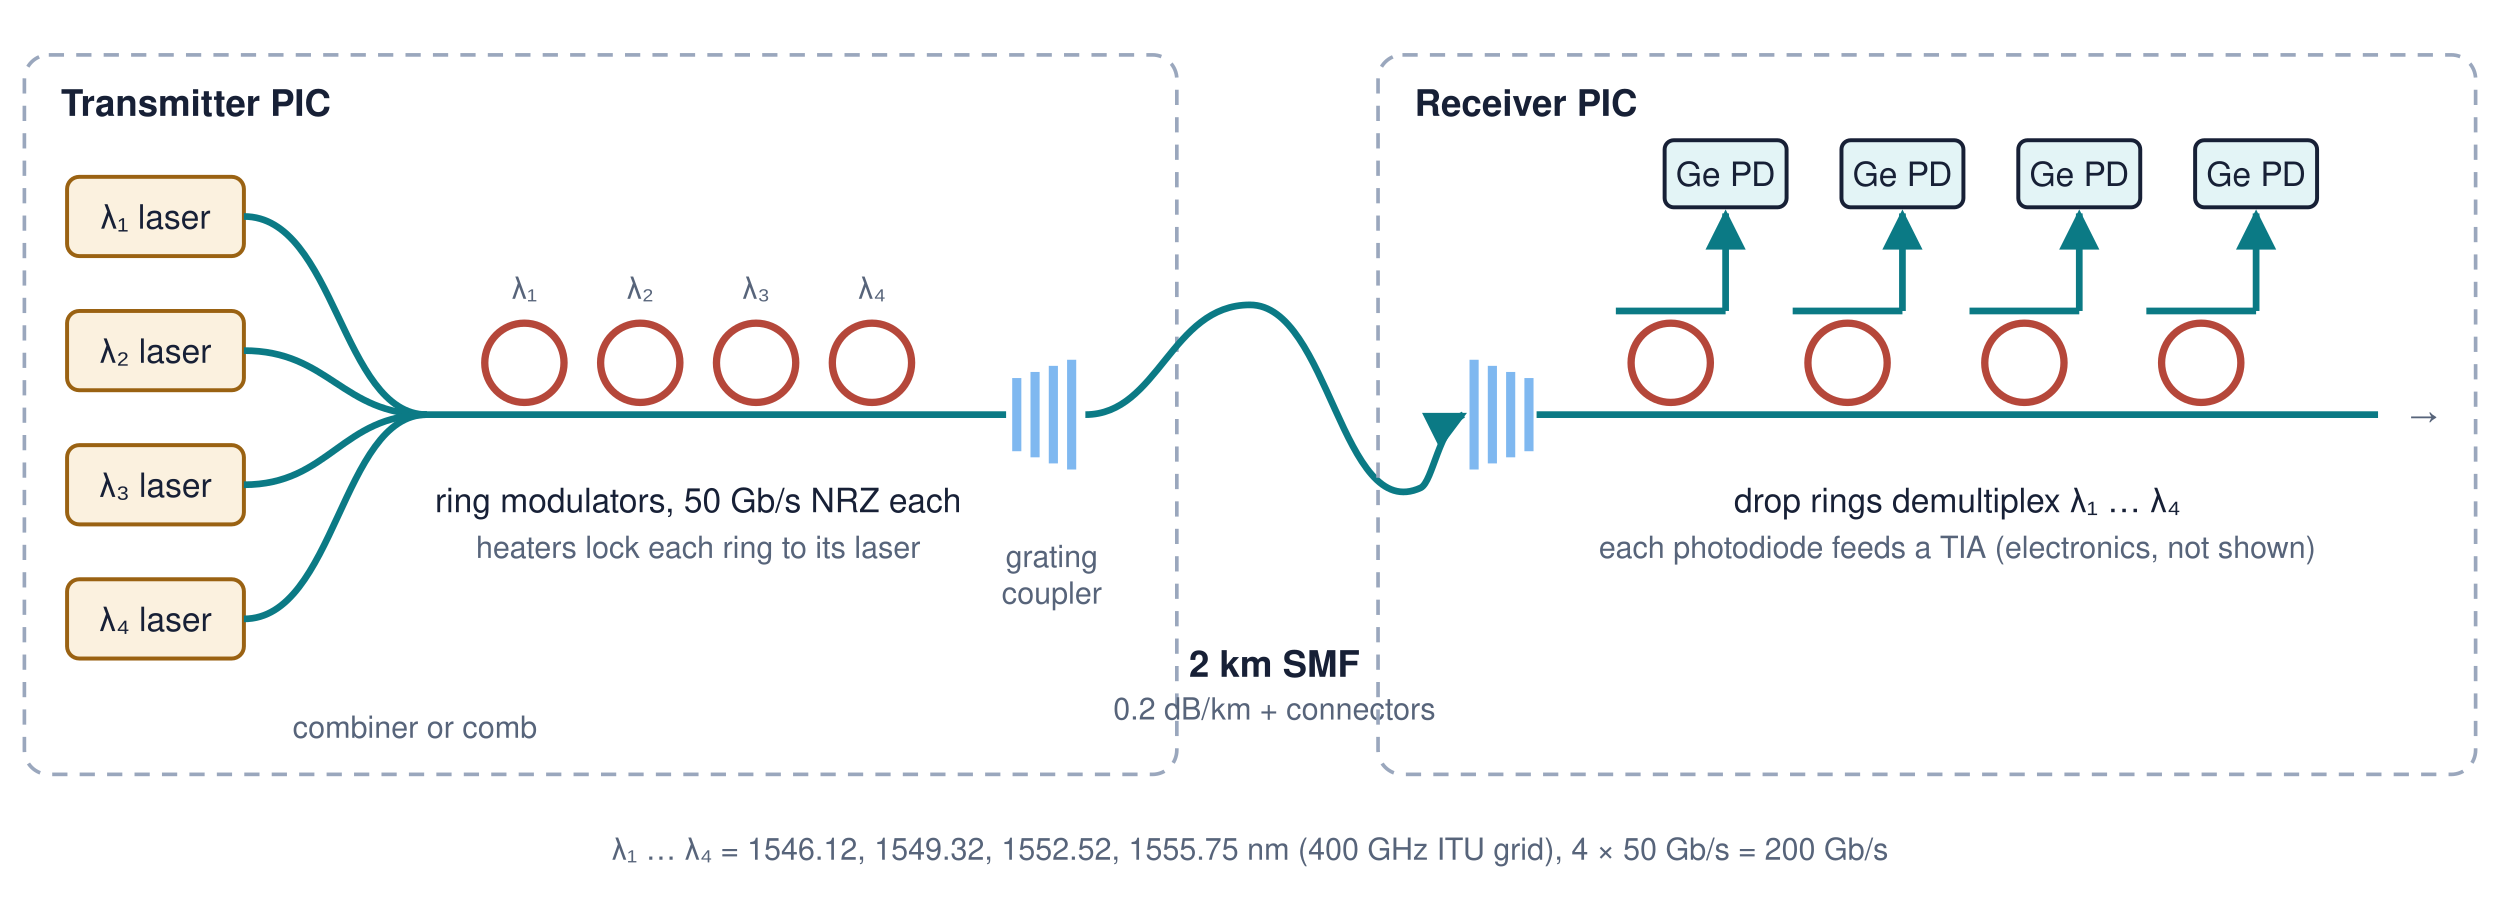
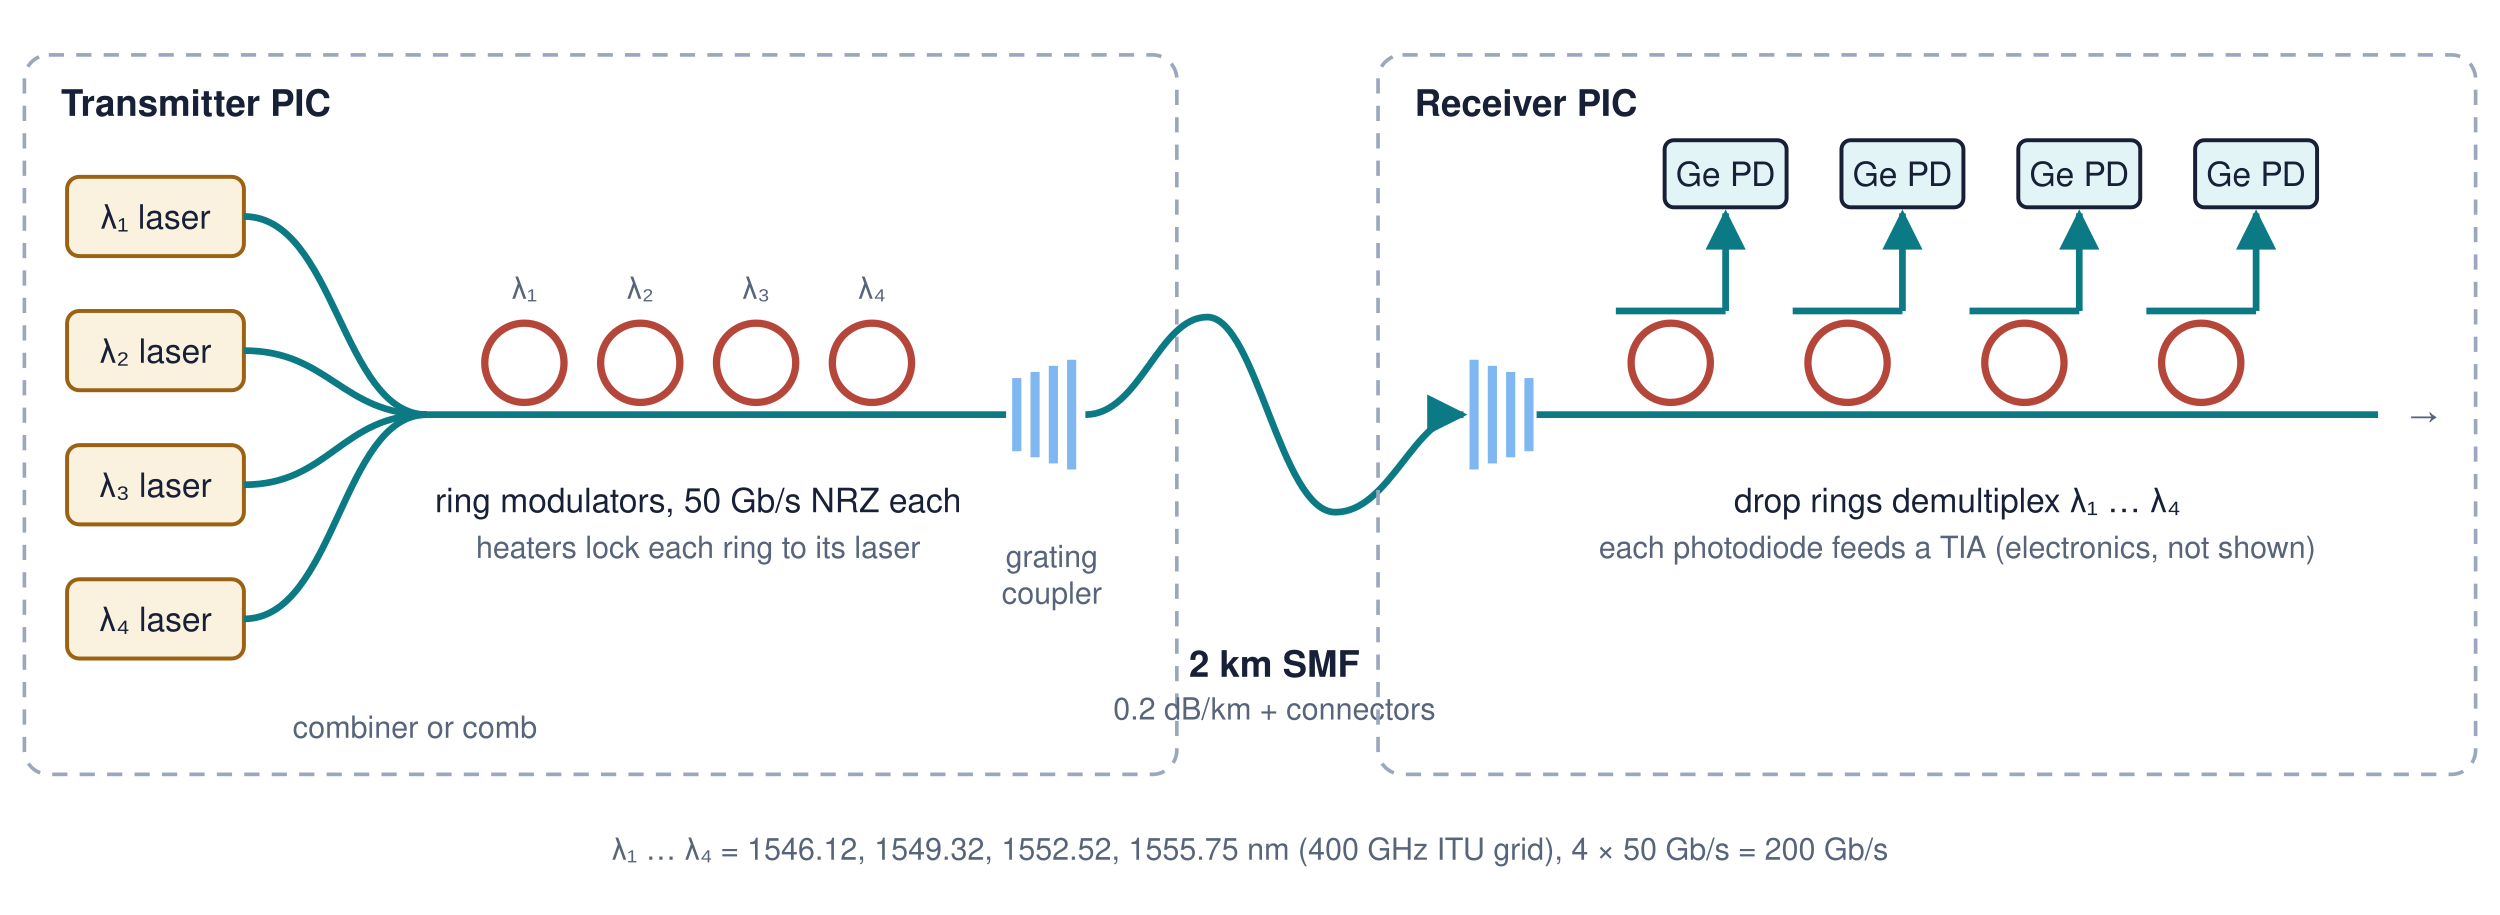
<svg xmlns="http://www.w3.org/2000/svg" viewBox="0 0 820 300" font-family="Helvetica, Arial, sans-serif" role="img" aria-label="The reference link: four lasers, four ring modulators on one bus, a grating coupler, 2 km of fibre, a grating coupler, four drop rings and four germanium photodiodes with TIAs">
  <defs>
    <marker id="a1" viewBox="0 0 10 10" refX="9" refY="5" markerWidth="6" markerHeight="6" orient="auto">
      <path d="M0 0L10 5L0 10z" fill="#0b7a85" />
    </marker>
  </defs>
  <style>
    .wg{stroke:#0b7a85;stroke-width:2.2;fill:none}
    .ar{marker-end:url(#a1)}
    .ring{fill:none;stroke:#b5473a;stroke-width:2.4}
    .las{fill:#fbf1df;stroke:#9a6212;stroke-width:1.3}
    .pd{fill:#e3f4f6;stroke:#172036;stroke-width:1.3}
    .t{fill:#172036;font-size:11px}
    .tb{fill:#172036;font-size:12px;font-weight:700}
    .s{fill:#57647a;font-size:10px}
    .chip{fill:none;stroke:#9aa7bd;stroke-dasharray:5 4;stroke-width:1.2}
    .gc{fill:#7fb8f0}
  </style>
  <rect class="chip" x="8" y="18" width="378" height="236" rx="8" />
  <text class="tb" x="20" y="38">Transmitter PIC</text>
  <g>
    <rect class="las" x="22" y="58" width="58" height="26" rx="4" />
    <text class="t" x="51" y="75" text-anchor="middle">λ₁ laser</text>
    <rect class="las" x="22" y="102" width="58" height="26" rx="4" />
    <text class="t" x="51" y="119" text-anchor="middle">λ₂ laser</text>
    <rect class="las" x="22" y="146" width="58" height="26" rx="4" />
    <text class="t" x="51" y="163" text-anchor="middle">λ₃ laser</text>
    <rect class="las" x="22" y="190" width="58" height="26" rx="4" />
    <text class="t" x="51" y="207" text-anchor="middle">λ₄ laser</text>
  </g>
  <path class="wg" d="M80 71 C110 71 112 136 140 136" />
  <path class="wg" d="M80 115 C108 115 112 136 140 136" />
  <path class="wg" d="M80 159 C108 159 112 136 140 136" />
  <path class="wg" d="M80 203 C110 203 112 136 140 136" />
  <text class="s" x="96" y="242">combiner or comb</text>
  <path class="wg" d="M140 136 H330" />
  <circle class="ring" cx="172" cy="119" r="13" />
  <circle class="ring" cx="210" cy="119" r="13" />
  <circle class="ring" cx="248" cy="119" r="13" />
  <circle class="ring" cx="286" cy="119" r="13" />
  <text class="s" x="172" y="98" text-anchor="middle">λ₁</text>
  <text class="s" x="210" y="98" text-anchor="middle">λ₂</text>
  <text class="s" x="248" y="98" text-anchor="middle">λ₃</text>
  <text class="s" x="286" y="98" text-anchor="middle">λ₄</text>
  <text class="t" x="229" y="168" text-anchor="middle">ring modulators, 50 Gb/s NRZ each</text>
  <text class="s" x="229" y="183" text-anchor="middle">heaters lock each ring to its laser</text>
  <g transform="translate(332,124)">
    <rect class="gc" x="0" y="0" width="3" height="24" />
    <rect class="gc" x="6" y="-2" width="3" height="28" />
    <rect class="gc" x="12" y="-4" width="3" height="32" />
    <rect class="gc" x="18" y="-6" width="3" height="36" />
  </g>
  <text class="s" x="345" y="186" text-anchor="middle">grating</text>
  <text class="s" x="345" y="198" text-anchor="middle">coupler</text>
-   <path class="wg ar" d="M356 136 C380 136 384 100 410 100 S440 172 466 160 C 470 158 472 140 480 136" style="stroke-dasharray:0" />
+   <path class="wg ar" d="M356 136 C374 136 380 104 396 104 S420 168 438 168 S464 136 480 136" />
  <text class="tb" x="418" y="222" text-anchor="middle">2 km SMF</text>
  <text class="s" x="418" y="236" text-anchor="middle">0.2 dB/km + connectors</text>
  <rect class="chip" x="452" y="18" width="360" height="236" rx="8" />
  <text class="tb" x="464" y="38">Receiver PIC</text>
  <g transform="translate(482,124)">
    <rect class="gc" x="18" y="0" width="3" height="24" />
    <rect class="gc" x="12" y="-2" width="3" height="28" />
    <rect class="gc" x="6" y="-4" width="3" height="32" />
    <rect class="gc" x="0" y="-6" width="3" height="36" />
  </g>
  <path class="wg" d="M504 136 H780" />
  <circle class="ring" cx="548" cy="119" r="13" />
  <circle class="ring" cx="606" cy="119" r="13" />
  <circle class="ring" cx="664" cy="119" r="13" />
  <circle class="ring" cx="722" cy="119" r="13" />
  <path class="wg" d="M530 102 H566" />
  <path class="wg" d="M588 102 H624" />
  <path class="wg" d="M646 102 H682" />
  <path class="wg" d="M704 102 H740" />
  <path class="wg ar" d="M566 102 V70" />
  <path class="wg ar" d="M624 102 V70" />
  <path class="wg ar" d="M682 102 V70" />
  <path class="wg ar" d="M740 102 V70" />
  <rect class="pd" x="546" y="46" width="40" height="22" rx="3" />
  <text class="t" x="566" y="61" text-anchor="middle">Ge PD</text>
  <rect class="pd" x="604" y="46" width="40" height="22" rx="3" />
  <text class="t" x="624" y="61" text-anchor="middle">Ge PD</text>
  <rect class="pd" x="662" y="46" width="40" height="22" rx="3" />
  <text class="t" x="682" y="61" text-anchor="middle">Ge PD</text>
  <rect class="pd" x="720" y="46" width="40" height="22" rx="3" />
  <text class="t" x="740" y="61" text-anchor="middle">Ge PD</text>
  <text class="t" x="642" y="168" text-anchor="middle">drop rings demultiplex λ₁ … λ₄</text>
  <text class="s" x="642" y="183" text-anchor="middle">each photodiode feeds a TIA (electronics, not shown)</text>
  <text class="s" x="790" y="140">→</text>
  <text class="s" x="410" y="282" text-anchor="middle">λ₁ … λ₄ = 1546.12, 1549.32, 1552.52, 1555.75 nm (400 GHz ITU grid), 4 × 50 Gb/s = 200 Gb/s</text>
</svg>
